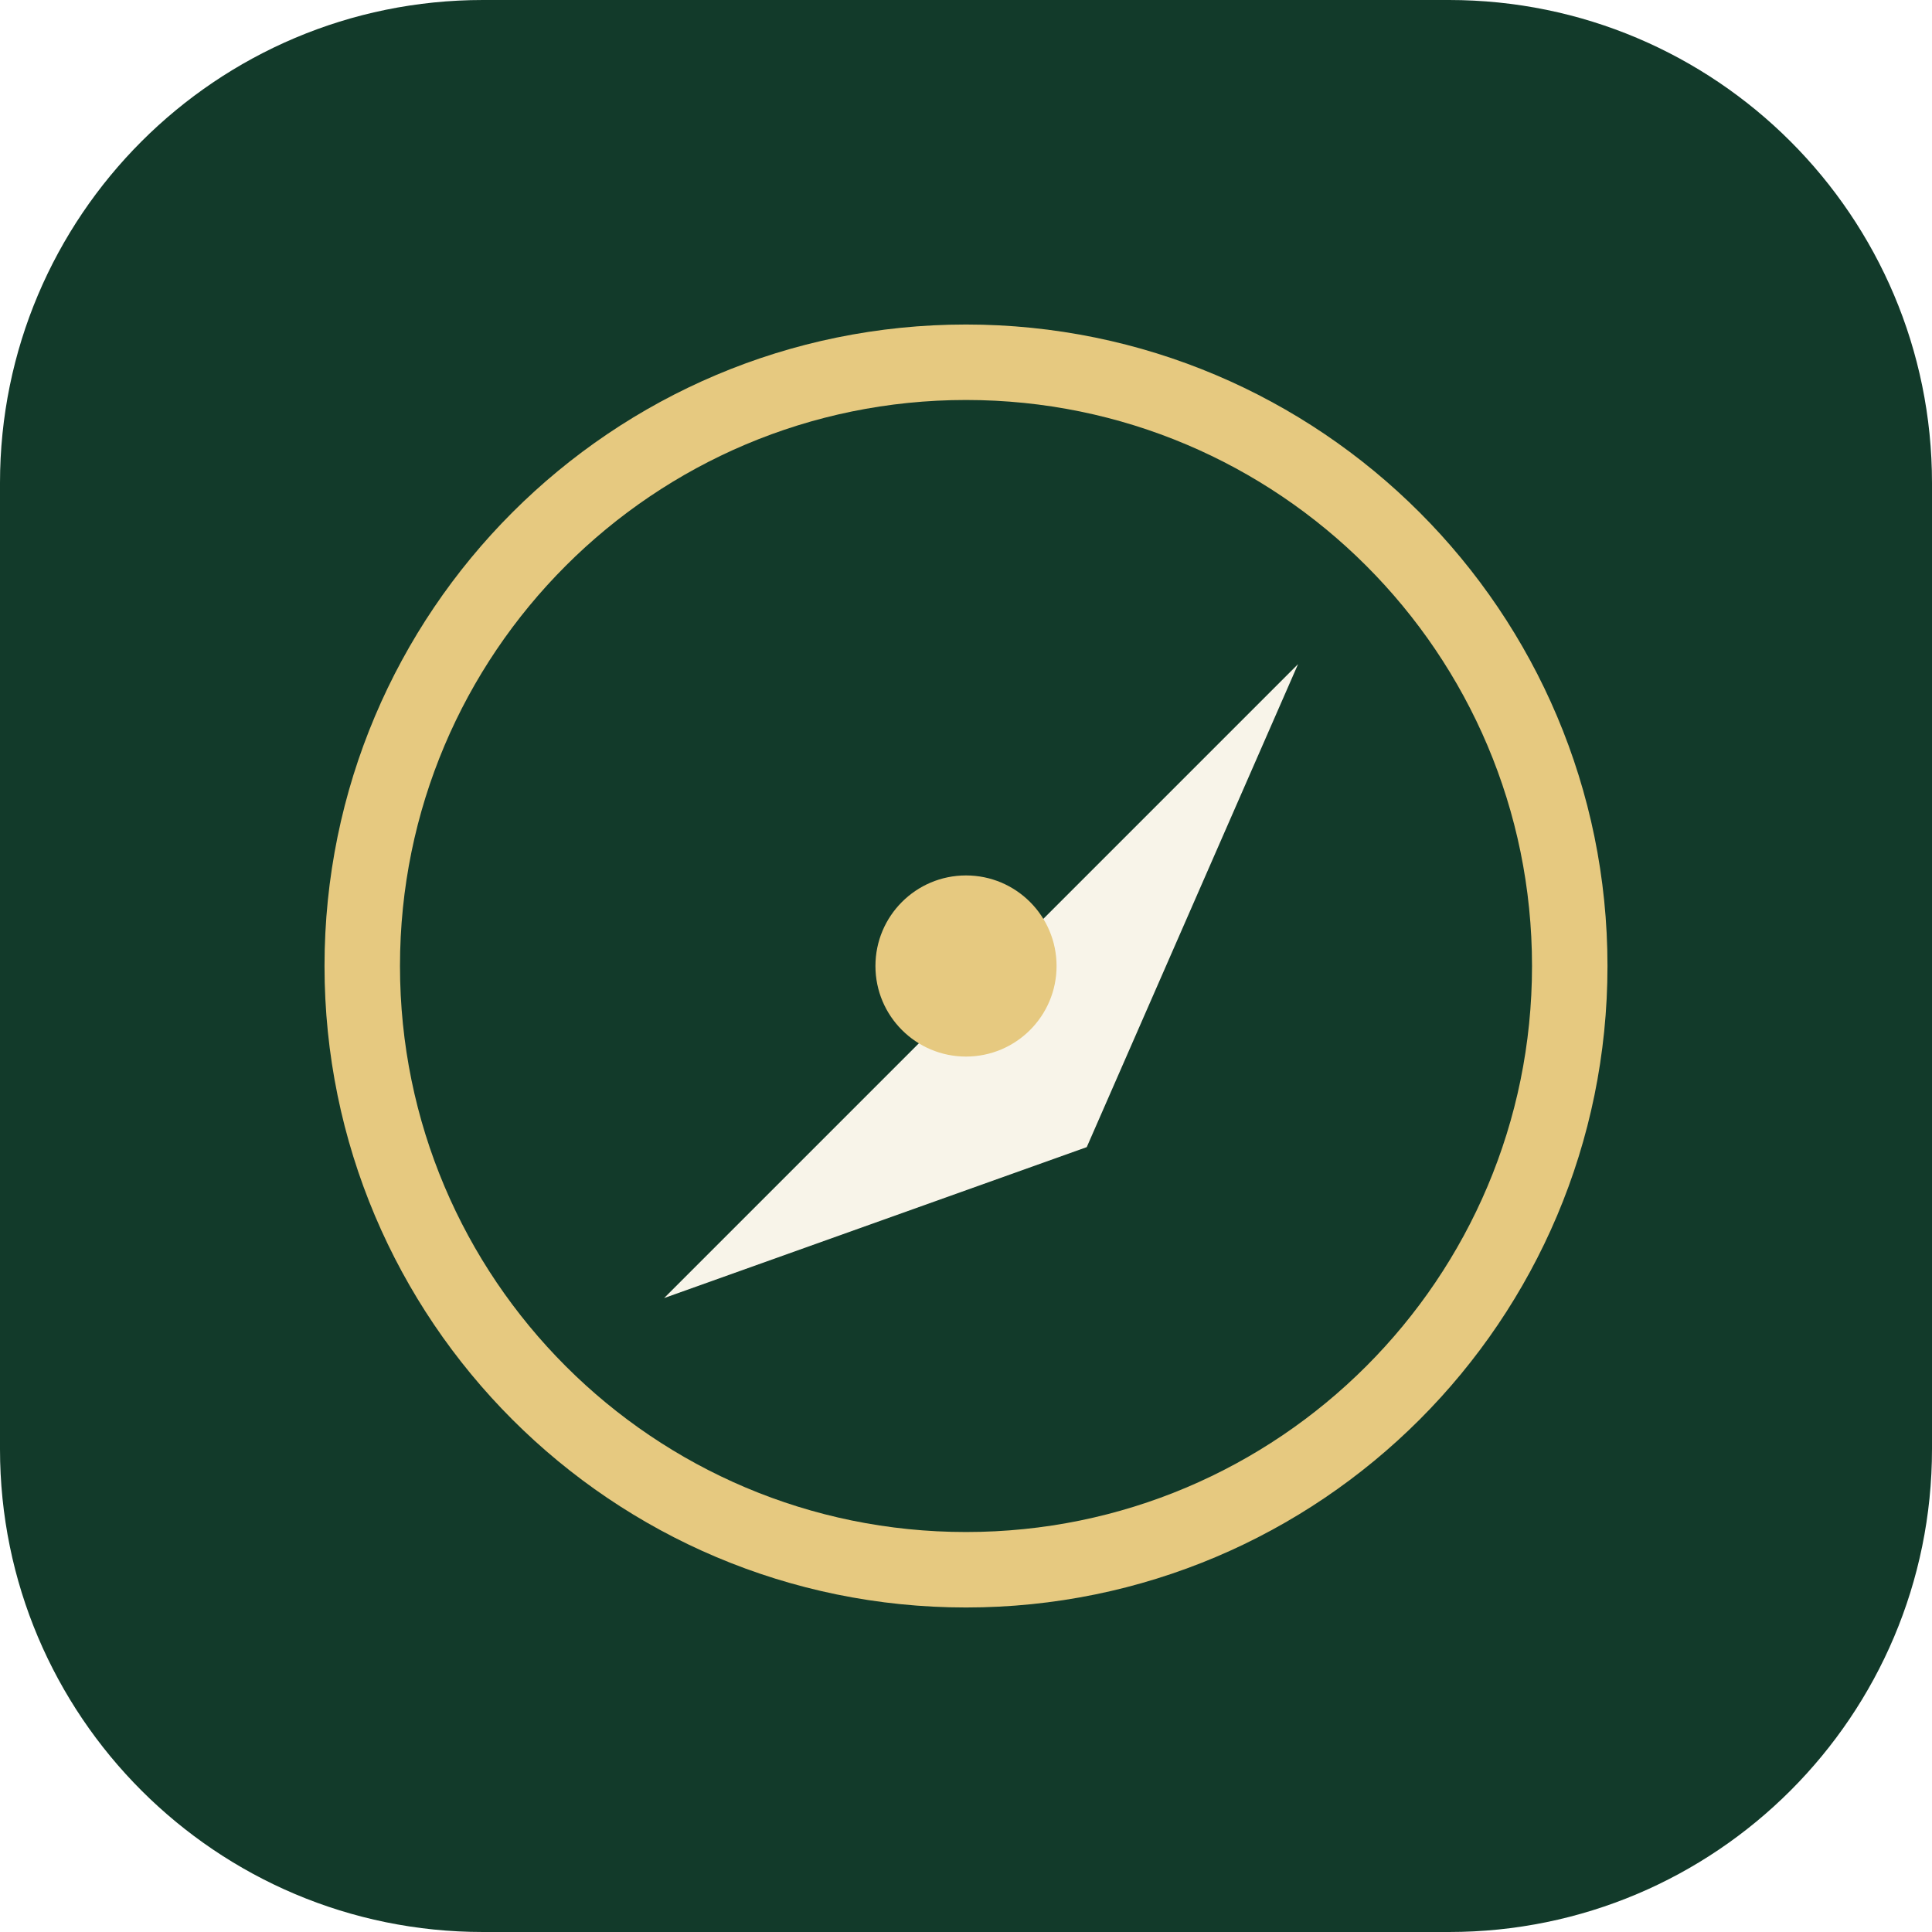
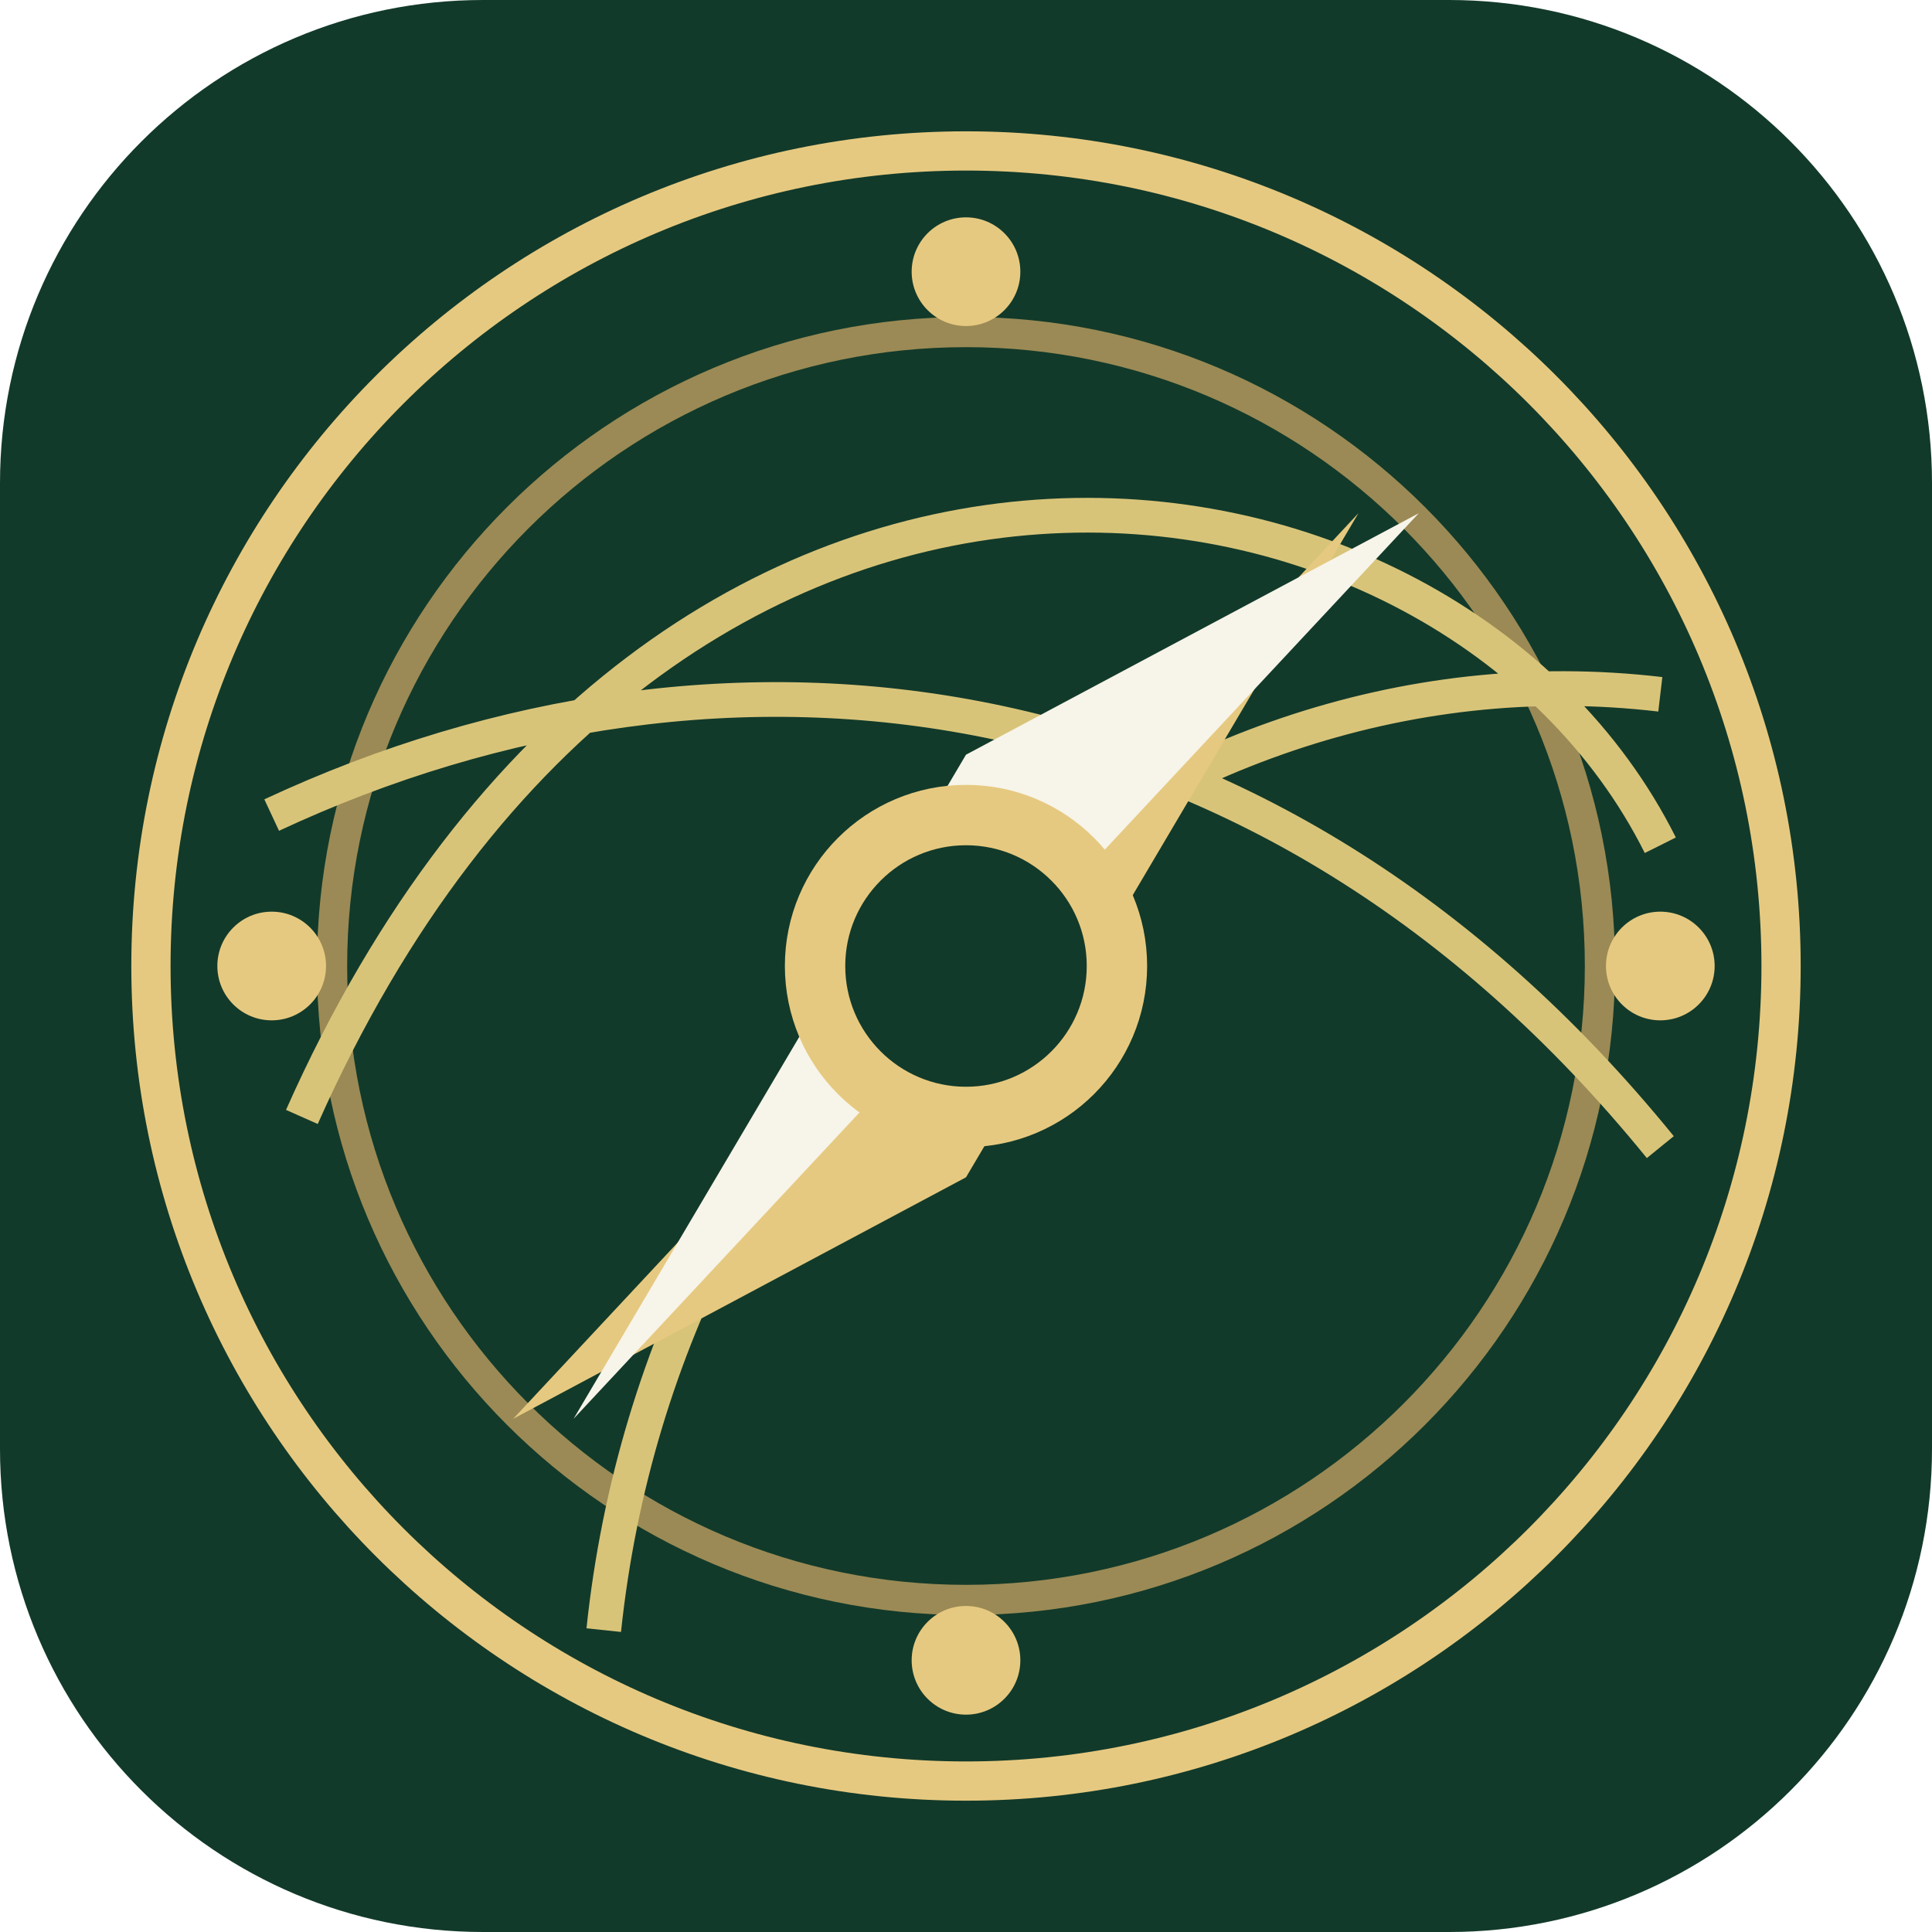
<svg xmlns="http://www.w3.org/2000/svg" viewBox="0 0 64 64" fill="none">
  <rect width="64" height="64" rx="16" fill="#123A2A" />
-   <circle cx="32" cy="32" r="20" stroke="#E6C980" stroke-width="2.5" />
-   <path d="M22 43 43 22l-7 16-14 5Z" fill="#F8F4E9" />
-   <circle cx="32" cy="32" r="3" fill="#E6C980" />
+   <circle cx="32" cy="32" r="27" stroke="#E6C980" stroke-width="1.3" />
+   <circle cx="32" cy="32" r="21" stroke="#9B8A55" stroke-width="1" />
+   <path d="M10 37C22 10 48 14 55 28M9 27c15-7 33-5 46 11M20 54c2-19 18-33 35-31" stroke="#D8C479" stroke-width="1.15" />
+   <path d="m17 47 28-30-13 22Z" fill="#E6C980" />
+   <path d="m47 17-28 30 13-22Z" fill="#F7F4E9" />
+   <circle cx="32" cy="32" r="5" fill="#123A2A" stroke="#E6C980" stroke-width="2" />
+   <circle cx="32" cy="9" r="1.8" fill="#E6C980" />
+   <circle cx="55" cy="32" r="1.8" fill="#E6C980" />
+   <circle cx="32" cy="55" r="1.8" fill="#E6C980" />
+   <circle cx="9" cy="32" r="1.8" fill="#E6C980" />
</svg>
